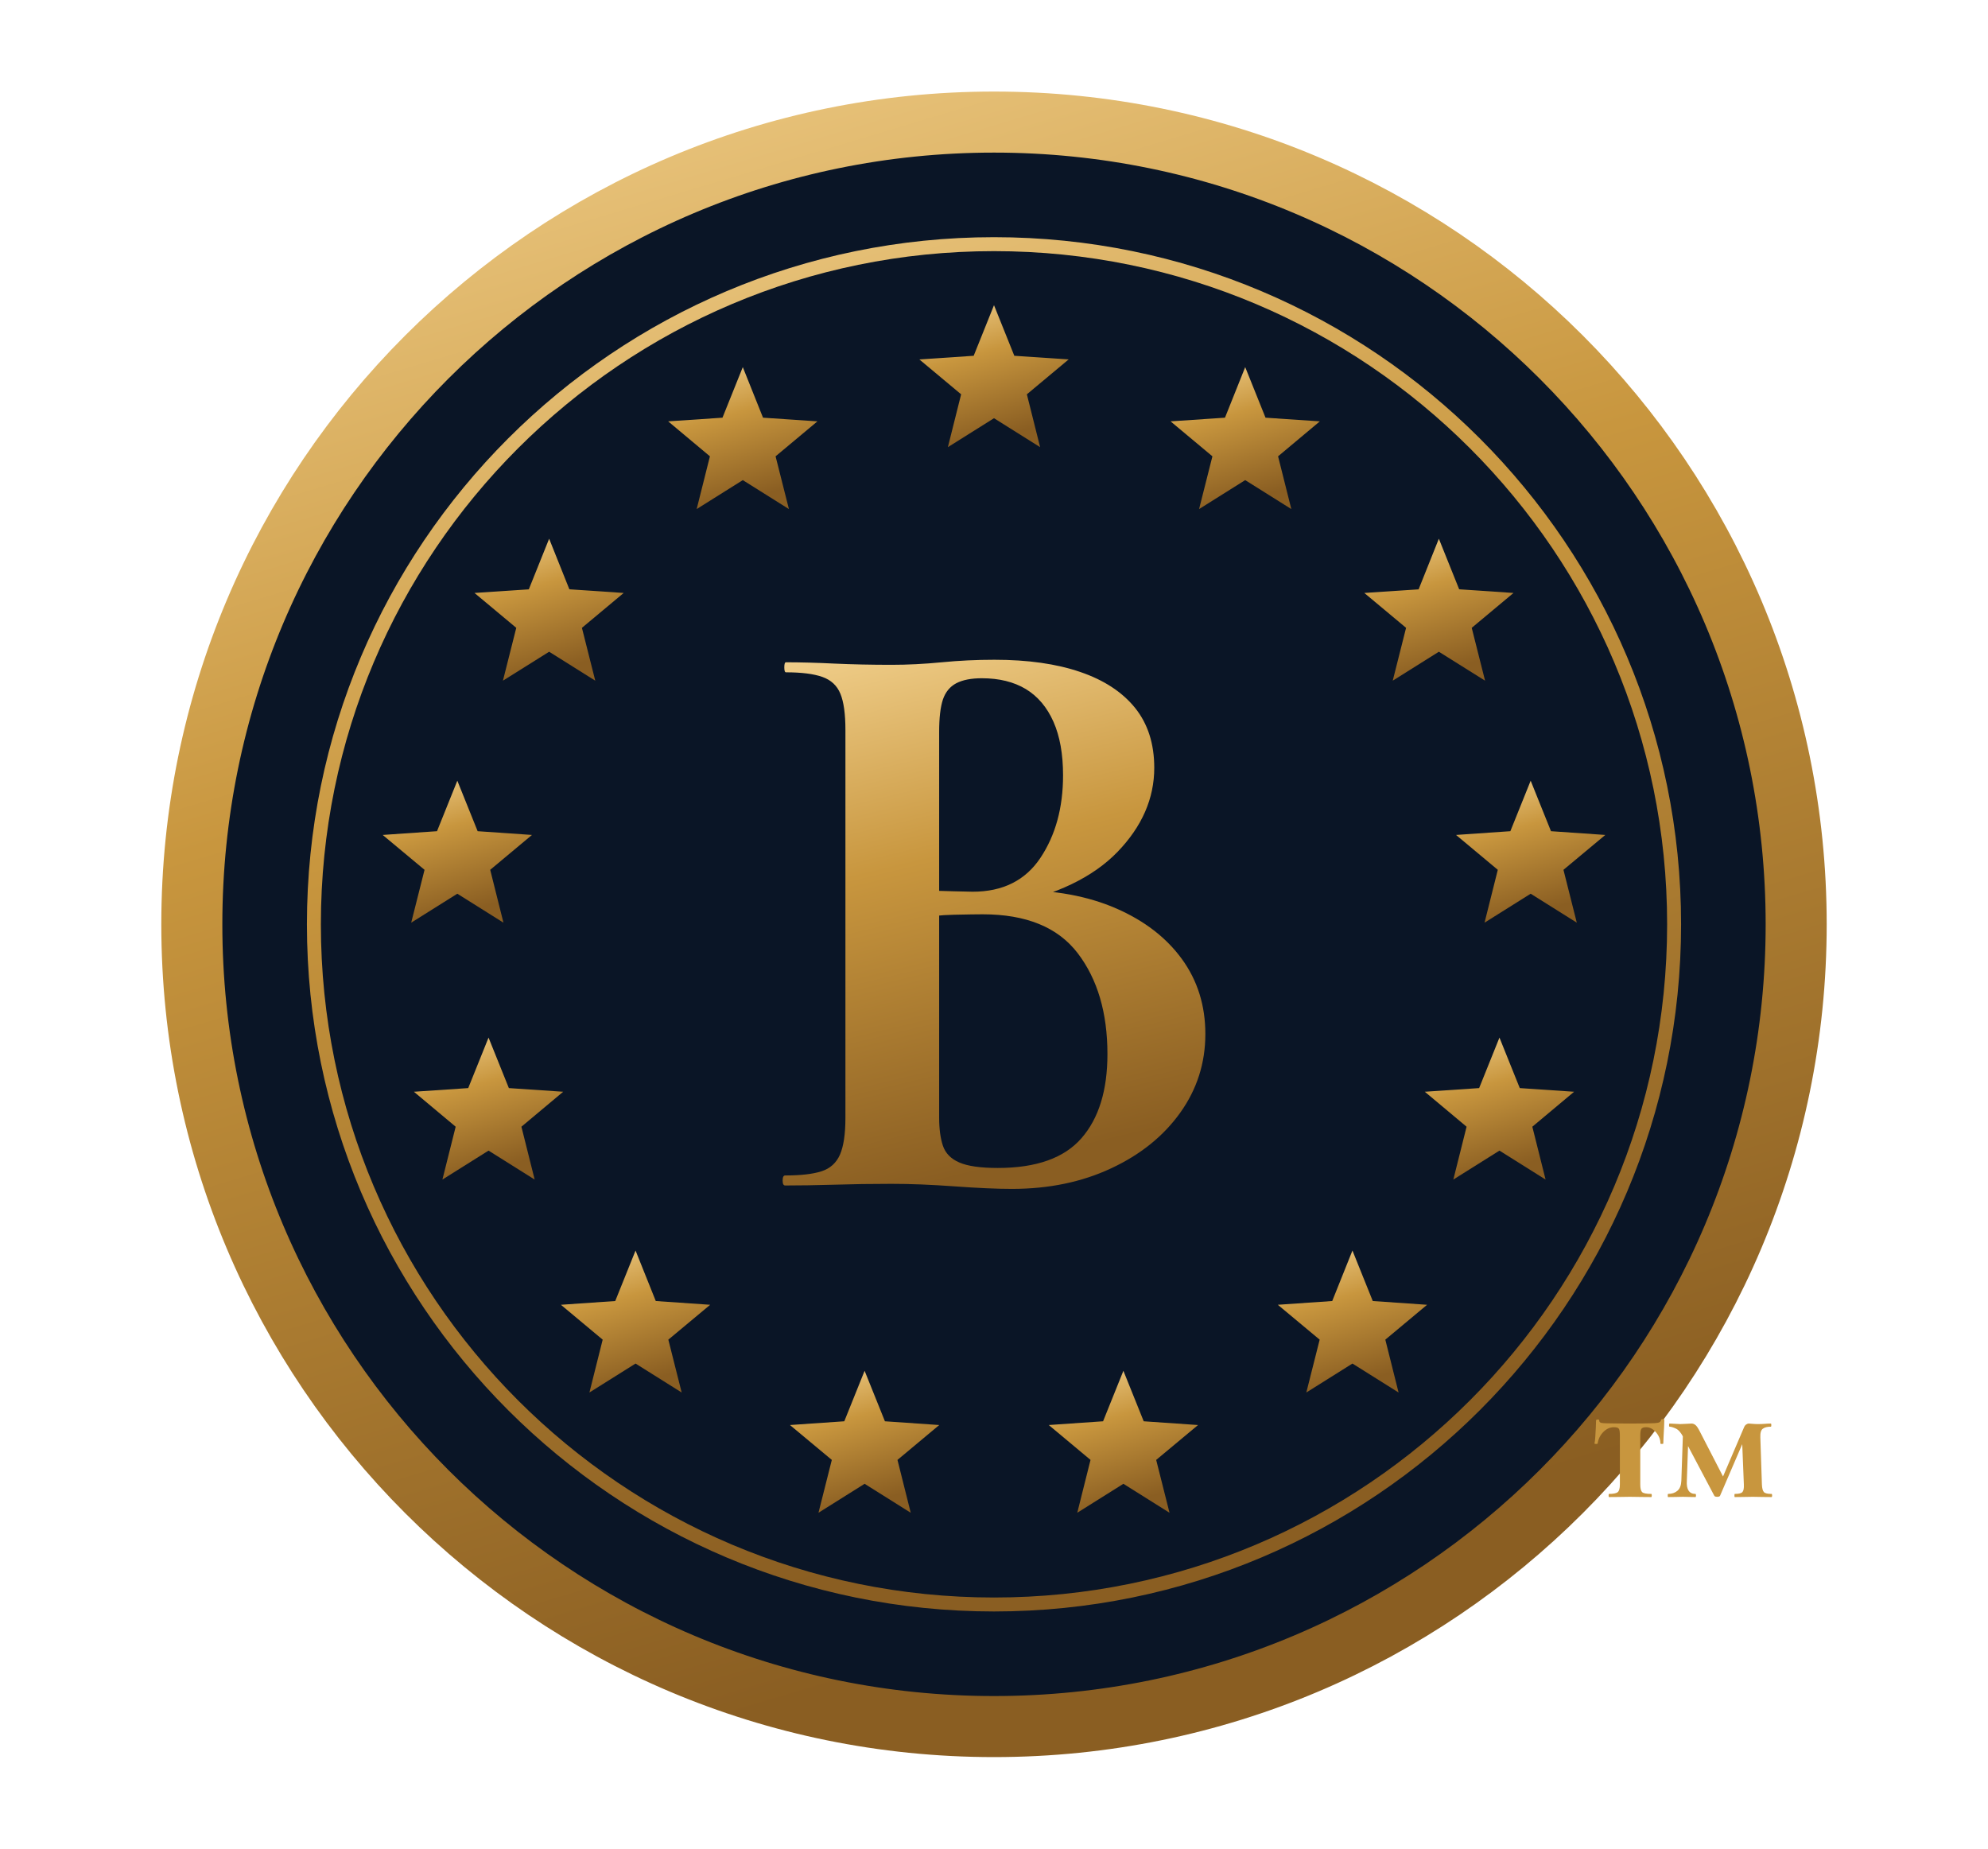
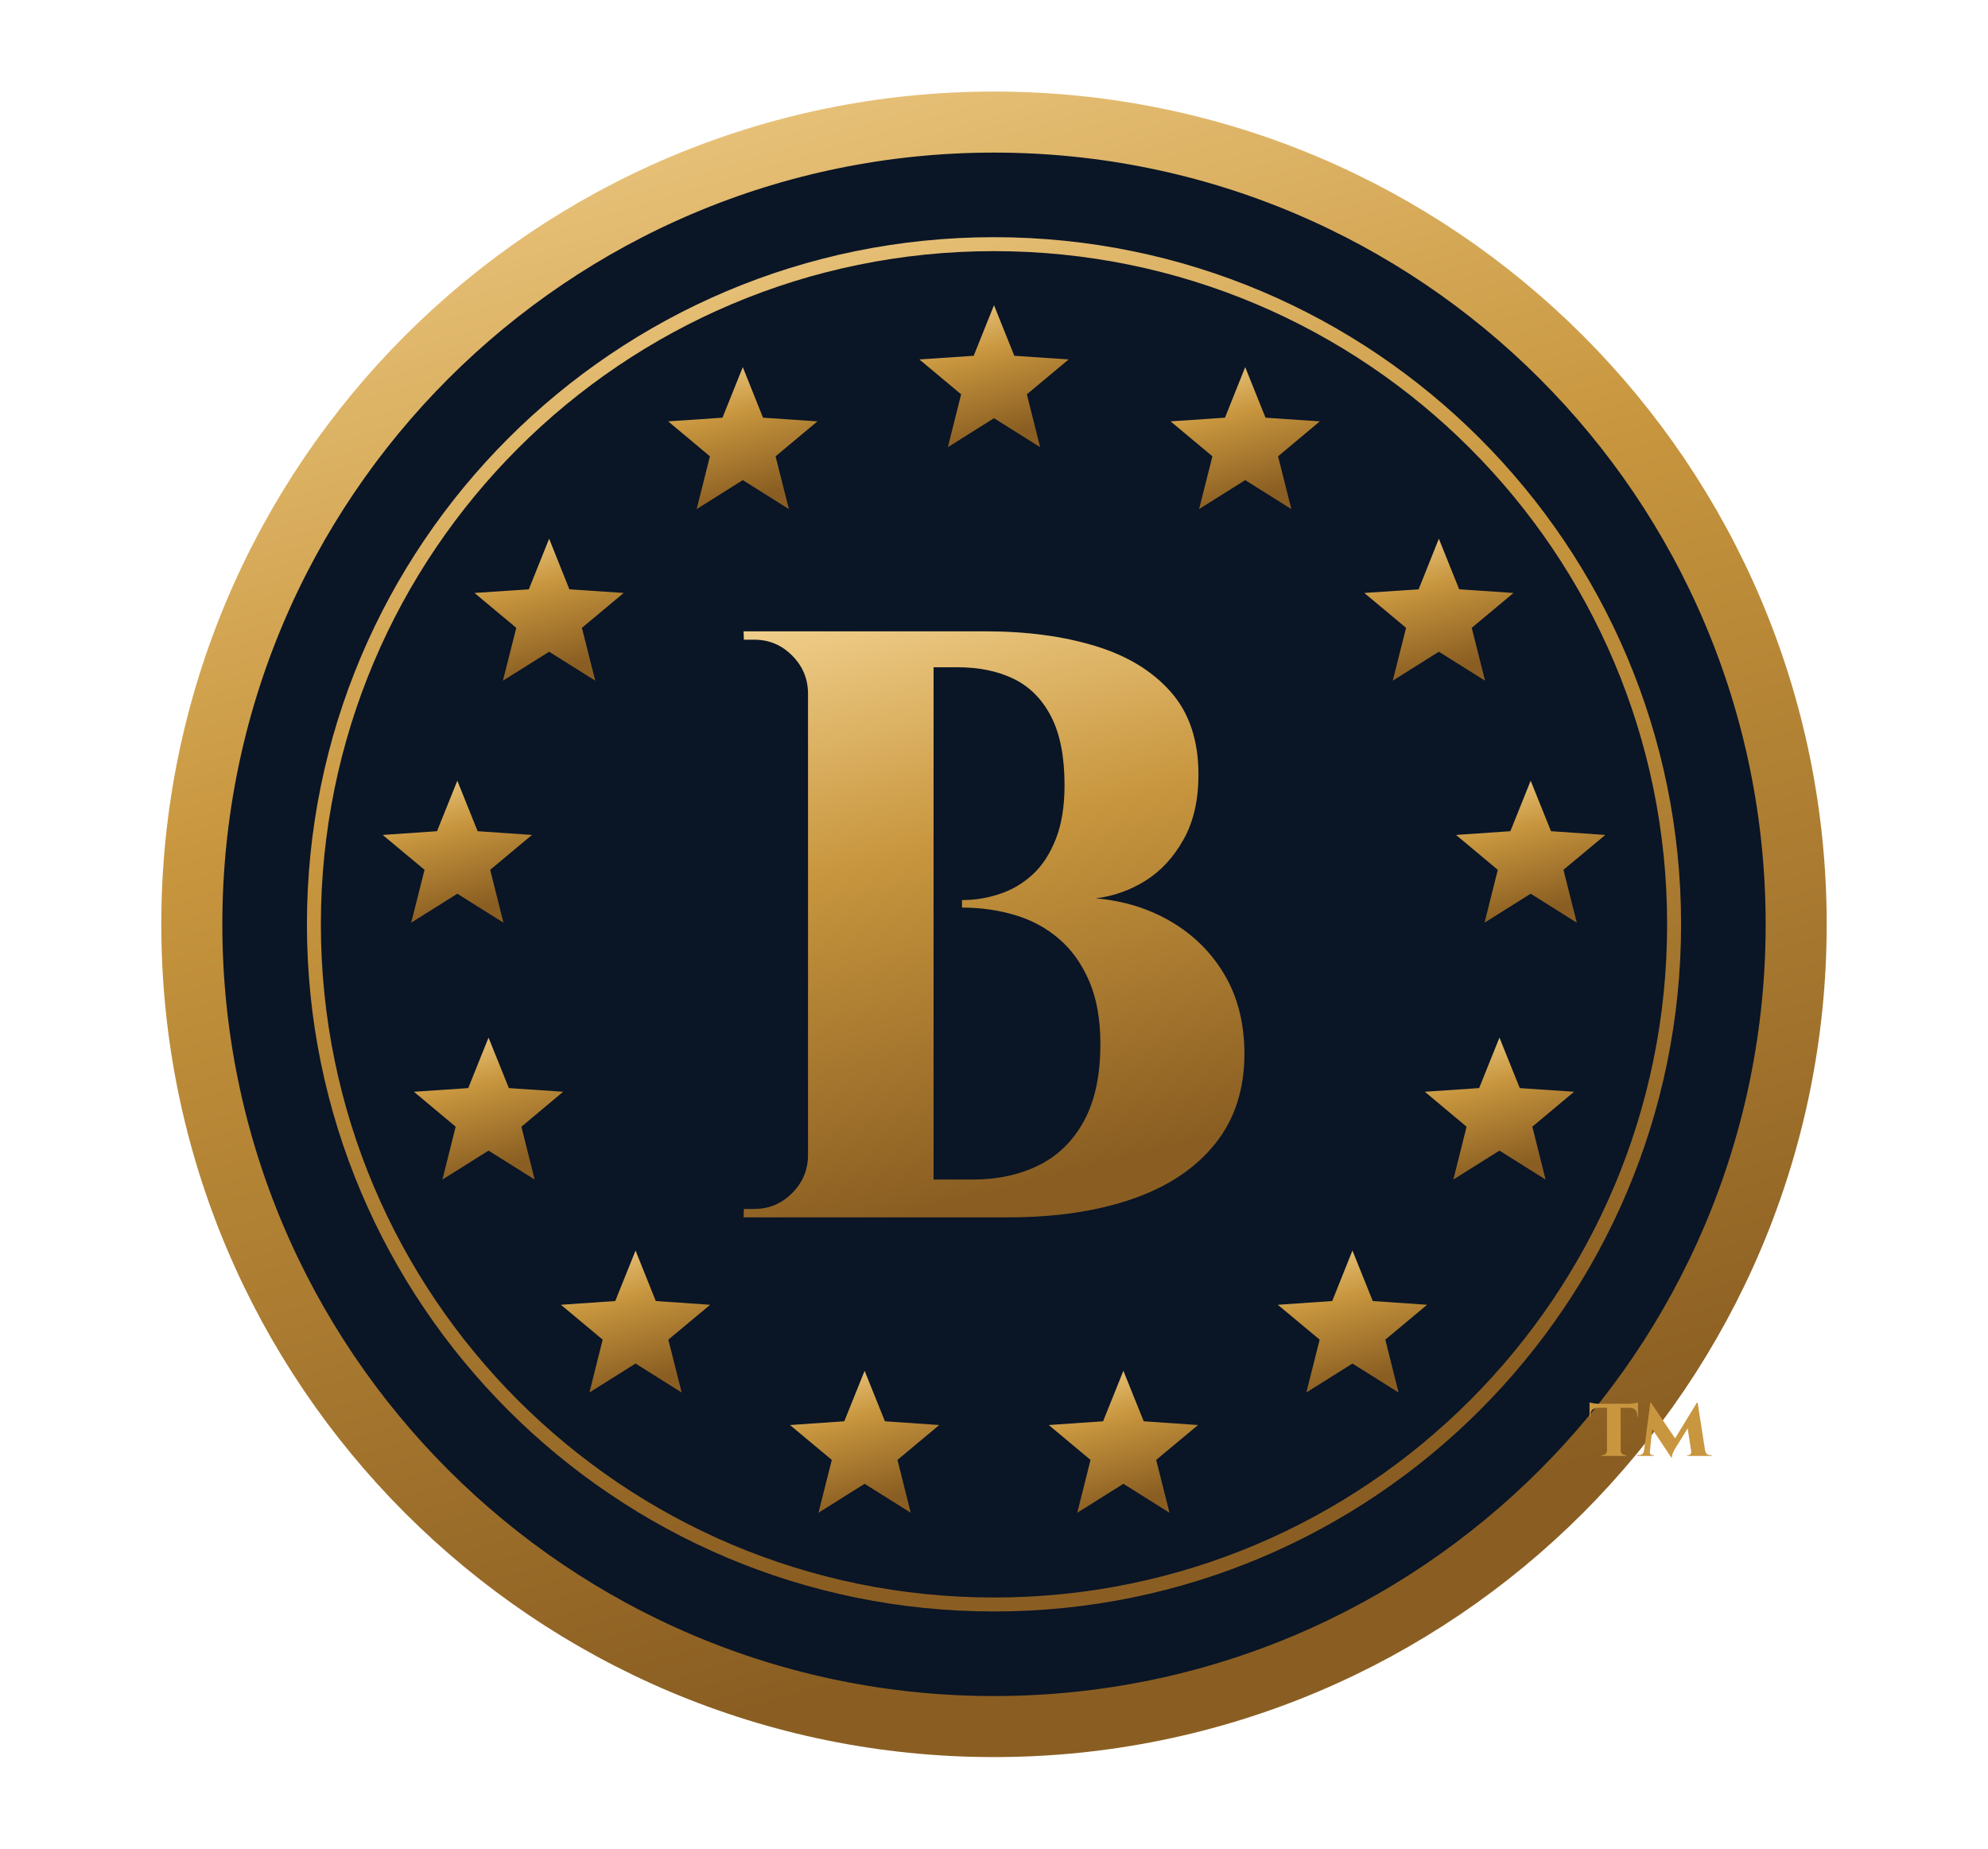
<svg xmlns="http://www.w3.org/2000/svg" viewBox="-14 -6 228 212" role="img" aria-label="Brandywine Coins emblem">
  <defs>
    <linearGradient id="bw-emblem-gold" x1="0" y1="0" x2="0.3" y2="1">
      <stop offset="0%" stop-color="#F0CE8A" />
      <stop offset="42%" stop-color="#C8963E" />
      <stop offset="100%" stop-color="#8A5E22" />
    </linearGradient>
-     <linearGradient id="bw-emblem-gold-b" gradientUnits="userSpaceOnUse" x1="75.76" y1="69.66" x2="90.30" y2="130.34">
+     <linearGradient id="bw-emblem-gold-b" gradientUnits="userSpaceOnUse" x1="71.28" y1="66.40" x2="88.51" y2="133.60">
      <stop offset="0%" stop-color="#F0CE8A" />
      <stop offset="42%" stop-color="#C8963E" />
      <stop offset="100%" stop-color="#8A5E22" />
    </linearGradient>
  </defs>
  <circle cx="100" cy="100" r="94" fill="#0A1526" />
  <circle cx="100" cy="100" r="92" fill="none" stroke="url(#bw-emblem-gold)" stroke-width="7" />
  <circle cx="100" cy="100" r="78" fill="none" stroke="url(#bw-emblem-gold)" stroke-width="1.6" />
  <g fill="url(#bw-emblem-gold)">
    <polygon points="100.00,29.00 102.33,34.80 108.56,35.22 103.77,39.22 105.29,45.28 100.00,41.96 94.71,45.28 96.23,39.22 91.44,35.22 97.67,34.80" />
    <polygon points="128.81,36.10 131.14,41.90 137.37,42.32 132.58,46.33 134.10,52.38 128.81,49.06 123.52,52.38 125.05,46.33 120.25,42.32 126.49,41.90" />
    <polygon points="151.02,55.78 153.35,61.58 159.58,62.00 154.79,66.00 156.32,72.06 151.02,68.74 145.73,72.06 147.26,66.00 142.47,62.00 148.70,61.58" />
    <polygon points="161.55,83.53 163.88,89.32 170.11,89.75 165.31,93.75 166.84,99.81 161.55,96.49 156.26,99.81 157.78,93.75 152.99,89.75 159.22,89.32" />
    <polygon points="157.97,112.99 160.30,118.78 166.53,119.20 161.74,123.21 163.26,129.27 157.97,125.95 152.68,129.27 154.20,123.21 149.41,119.20 155.64,118.78" />
    <polygon points="141.11,137.41 143.44,143.20 149.67,143.63 144.88,147.63 146.40,153.69 141.11,150.37 135.82,153.69 137.35,147.63 132.55,143.63 138.79,143.20" />
    <polygon points="114.84,151.20 117.17,156.99 123.40,157.42 118.60,161.42 120.13,167.48 114.84,164.16 109.55,167.48 111.07,161.42 106.28,157.42 112.51,156.99" />
    <polygon points="85.16,151.20 87.49,156.99 93.72,157.42 88.93,161.42 90.45,167.48 85.16,164.16 79.87,167.48 81.40,161.42 76.60,157.42 82.83,156.99" />
    <polygon points="58.89,137.41 61.21,143.20 67.45,143.63 62.65,147.63 64.18,153.69 58.89,150.37 53.60,153.69 55.12,147.63 50.33,143.63 56.56,143.20" />
    <polygon points="42.03,112.99 44.36,118.78 50.59,119.20 45.80,123.21 47.32,129.27 42.03,125.95 36.74,129.27 38.26,123.21 33.47,119.20 39.70,118.78" />
    <polygon points="38.45,83.53 40.78,89.32 47.01,89.75 42.22,93.75 43.74,99.81 38.45,96.49 33.16,99.81 34.69,93.75 29.89,89.75 36.12,89.32" />
    <polygon points="48.98,55.78 51.30,61.58 57.53,62.00 52.74,66.00 54.27,72.06 48.98,68.74 43.68,72.06 45.21,66.00 40.42,62.00 46.65,61.58" />
    <polygon points="71.19,36.10 73.51,41.90 79.75,42.32 74.95,46.33 76.48,52.38 71.19,49.06 65.90,52.38 67.42,46.33 62.63,42.32 68.86,41.90" />
  </g>
-   <path fill="url(#bw-emblem-gold-b)" d="M101.49 97.79 102.54 96.06Q109.17 96.06 114.02 98.18Q118.86 100.29 121.55 103.98Q124.24 107.68 124.24 112.58Q124.24 117.57 121.36 121.60Q118.48 125.63 113.44 127.98Q108.40 130.34 102.06 130.34Q99.47 130.34 95.49 130.05Q91.50 129.76 88.24 129.76Q84.78 129.76 81.66 129.86Q78.54 129.95 76.05 129.95Q75.76 129.95 75.76 129.38Q75.76 128.80 76.05 128.80Q78.74 128.80 80.22 128.32Q81.71 127.84 82.34 126.40Q82.96 124.96 82.96 122.18V77.73Q82.96 74.94 82.38 73.55Q81.81 72.16 80.32 71.63Q78.83 71.10 76.14 71.10Q75.95 71.10 75.95 70.53Q75.95 69.95 76.14 69.95Q78.64 69.95 81.71 70.10Q84.78 70.24 88.24 70.24Q91.02 70.24 94.00 69.95Q96.98 69.66 100.05 69.66Q105.81 69.66 109.89 71.06Q113.97 72.45 116.18 75.18Q118.38 77.92 118.38 82.05Q118.38 87.33 114.16 91.70Q109.94 96.06 101.49 97.79ZM98.61 71.78Q96.78 71.78 95.68 72.35Q94.58 72.93 94.14 74.22Q93.71 75.52 93.71 77.92V96.74L90.16 96.06Q93.33 96.16 95.34 96.21Q97.36 96.26 97.55 96.26Q102.74 96.26 105.33 92.37Q107.92 88.48 107.92 82.91Q107.92 79.26 106.82 76.77Q105.71 74.27 103.65 73.02Q101.58 71.78 98.61 71.78ZM100.43 127.94Q107.06 127.94 110.03 124.53Q113.01 121.12 113.01 114.88Q113.01 107.78 109.60 103.31Q106.19 98.85 98.70 98.85Q97.74 98.85 95.44 98.90Q93.14 98.94 90.54 99.42L93.71 98.27V122.18Q93.71 124.10 94.14 125.39Q94.58 126.69 96.02 127.31Q97.46 127.94 100.43 127.94Z" />
-   <path fill="#C8963E" d="M171.09 157.67Q170.43 157.67 169.89 158.21Q169.35 158.75 169.23 159.53Q169.23 159.59 169.05 159.59Q168.87 159.59 168.87 159.53Q168.93 159.29 168.96 158.78Q168.99 158.27 169.02 157.75Q169.05 157.22 169.05 156.89Q169.05 156.80 169.23 156.79Q169.41 156.77 169.41 156.89Q169.41 157.13 169.68 157.18Q169.95 157.22 170.22 157.22Q170.79 157.22 171.48 157.24Q172.17 157.25 172.92 157.25Q173.79 157.25 174.31 157.24Q174.84 157.22 175.32 157.22Q175.83 157.22 176.15 157.16Q176.46 157.10 176.52 156.80Q176.55 156.74 176.72 156.74Q176.88 156.74 176.88 156.80Q176.88 157.10 176.85 157.67Q176.82 158.24 176.79 158.76Q176.76 159.29 176.76 159.53Q176.76 159.59 176.59 159.59Q176.43 159.59 176.43 159.53Q176.43 158.84 175.92 158.25Q175.41 157.67 174.81 157.67Q174.36 157.67 174.24 157.87Q174.12 158.06 174.12 158.69V164.24Q174.12 164.90 174.33 165.11Q174.54 165.32 175.38 165.32Q175.44 165.32 175.44 165.50Q175.44 165.68 175.38 165.68Q174.87 165.68 174.25 165.67Q173.64 165.65 172.92 165.65Q172.26 165.65 171.64 165.67Q171.03 165.68 170.52 165.68Q170.49 165.68 170.49 165.50Q170.49 165.32 170.52 165.32Q171.30 165.32 171.54 165.11Q171.78 164.90 171.78 164.24V158.66Q171.78 158.00 171.66 157.84Q171.54 157.67 171.09 157.67ZM178.83 163.82 179.04 157.64 179.67 157.73 179.46 163.82Q179.37 165.32 180.45 165.32Q180.51 165.32 180.51 165.50Q180.51 165.68 180.45 165.68Q180.15 165.68 179.82 165.67Q179.49 165.65 179.01 165.65Q178.65 165.65 178.14 165.67Q177.63 165.68 177.30 165.68Q177.27 165.68 177.27 165.50Q177.27 165.32 177.30 165.32Q177.96 165.32 178.38 164.96Q178.80 164.60 178.83 163.82ZM189.18 165.32Q189.24 165.32 189.24 165.50Q189.24 165.68 189.18 165.68Q188.76 165.68 188.19 165.67Q187.62 165.65 187.02 165.65Q186.39 165.65 185.88 165.67Q185.37 165.68 184.95 165.68Q184.92 165.68 184.92 165.50Q184.92 165.32 184.95 165.32Q185.64 165.32 185.83 165.11Q186.03 164.90 186.00 164.24L185.79 159.02L186.69 157.58L183.27 165.53Q183.21 165.65 182.94 165.65Q182.67 165.65 182.61 165.53L179.04 158.78Q178.65 158.03 178.19 157.82Q177.72 157.61 177.48 157.61Q177.42 157.61 177.42 157.43Q177.42 157.25 177.48 157.25Q177.69 157.25 178.12 157.28Q178.56 157.31 178.71 157.31Q178.95 157.31 179.41 157.28Q179.88 157.25 180.00 157.25Q180.24 157.25 180.45 157.42Q180.66 157.58 180.96 158.18L183.90 163.88L182.91 164.96L186.00 157.73Q186.09 157.49 186.25 157.37Q186.42 157.25 186.57 157.25Q186.66 157.25 186.97 157.28Q187.29 157.31 187.59 157.31Q188.10 157.31 188.43 157.28Q188.76 157.25 189.09 157.25Q189.15 157.25 189.15 157.43Q189.15 157.61 189.09 157.61Q188.49 157.61 188.18 157.84Q187.86 158.06 187.89 158.84L188.07 164.24Q188.10 164.90 188.30 165.11Q188.49 165.32 189.18 165.32Z" />
+   <path fill="url(#bw-emblem-gold-b)" d="M82.48 66.40H99.06Q106.08 66.40 111.58 68.07Q117.08 69.73 120.26 73.33Q123.45 76.93 123.45 82.84Q123.45 87.22 121.74 90.27Q120.03 93.33 117.37 95.00Q114.70 96.66 111.67 97.02Q116.52 97.44 120.39 99.74Q124.26 102.04 126.49 105.87Q128.72 109.70 128.72 114.85Q128.72 120.99 125.35 125.18Q121.97 129.38 115.88 131.49Q109.79 133.60 101.69 133.60H92.20Q92.20 133.60 92.25 132.50Q92.30 131.41 92.30 130.34Q92.30 129.27 92.30 129.27H97.52Q101.81 129.27 105.12 127.64Q108.43 126.01 110.32 122.55Q112.20 119.10 112.20 113.71Q112.20 109.50 110.92 106.52Q109.64 103.54 107.46 101.67Q105.27 99.79 102.41 98.94Q99.55 98.08 96.33 98.08V97.22Q98.60 97.22 100.70 96.50Q102.81 95.79 104.46 94.26Q106.11 92.73 107.10 90.19Q108.09 87.65 108.09 84.04Q108.09 79.19 106.57 76.21Q105.04 73.22 102.30 71.87Q99.56 70.52 95.82 70.52H83.44Q83.44 70.43 83.20 69.44Q82.96 68.46 82.72 67.43Q82.48 66.40 82.48 66.40ZM93.07 66.40V133.60H78.67V66.40ZM78.96 126.59V133.60H71.28L71.31 132.64Q71.51 132.64 71.97 132.64Q72.43 132.64 72.52 132.64Q75.02 132.64 76.81 130.86Q78.61 129.09 78.67 126.59ZM78.96 73.41H78.67Q78.61 70.91 76.81 69.14Q75.02 67.36 72.52 67.36Q72.43 67.36 71.97 67.36Q71.51 67.36 71.31 67.36L71.28 66.40H78.96Z" />
+   <path fill="#C8963E" d="M171.87 155.01V160.96H170.30V155.01ZM173.86 154.98V155.44H168.30V154.98ZM173.86 155.42V156.46H173.77V156.37Q173.81 155.46 172.84 155.44ZM173.86 154.83V155.07L172.83 154.98Q173.11 154.98 173.43 154.92Q173.74 154.86 173.86 154.83ZM170.33 160.96H169.67V160.87Q169.67 160.87 169.72 160.87Q169.78 160.87 169.78 160.87Q170.00 160.87 170.15 160.72Q170.30 160.56 170.30 160.35ZM171.87 160.35Q171.87 160.56 172.03 160.71Q172.20 160.87 172.41 160.87Q172.41 160.87 172.45 160.87Q172.50 160.87 172.50 160.87V160.96H171.84ZM168.30 155.42 169.31 155.44Q168.39 155.46 168.39 156.37V156.46H168.30ZM168.30 154.83Q168.42 154.86 168.74 154.92Q169.05 154.98 169.32 154.98L168.30 155.07ZM180.61 154.86 180.70 155.96 178.08 160.18Q178.08 160.18 177.92 160.51Q177.75 160.83 177.75 161.14H177.67L177.29 160.30ZM174.73 160.35V160.96H173.78V160.87Q173.80 160.87 173.87 160.87Q173.93 160.87 173.93 160.87Q174.18 160.87 174.35 160.74Q174.52 160.60 174.55 160.35ZM175.22 160.48Q175.22 160.50 175.22 160.50Q175.22 160.50 175.22 160.51Q175.22 160.87 175.55 160.87H175.67V160.96H175.16V160.48ZM175.27 154.86H175.35L175.71 155.91L175.17 160.96H174.47ZM175.35 154.86 178.27 159.18 177.67 161.14 175.12 157.31ZM180.70 154.86 181.65 160.96H180.04L179.51 157.50L180.61 154.86ZM181.36 160.35H181.56Q181.65 160.87 182.16 160.87Q182.16 160.87 182.24 160.87Q182.31 160.87 182.31 160.87V160.96H181.36ZM179.98 160.48H180.02L180.14 160.96H179.51V160.87H179.63Q179.78 160.87 179.88 160.75Q179.98 160.63 179.98 160.51Q179.98 160.50 179.98 160.50Q179.98 160.50 179.98 160.48Z" />
</svg>
